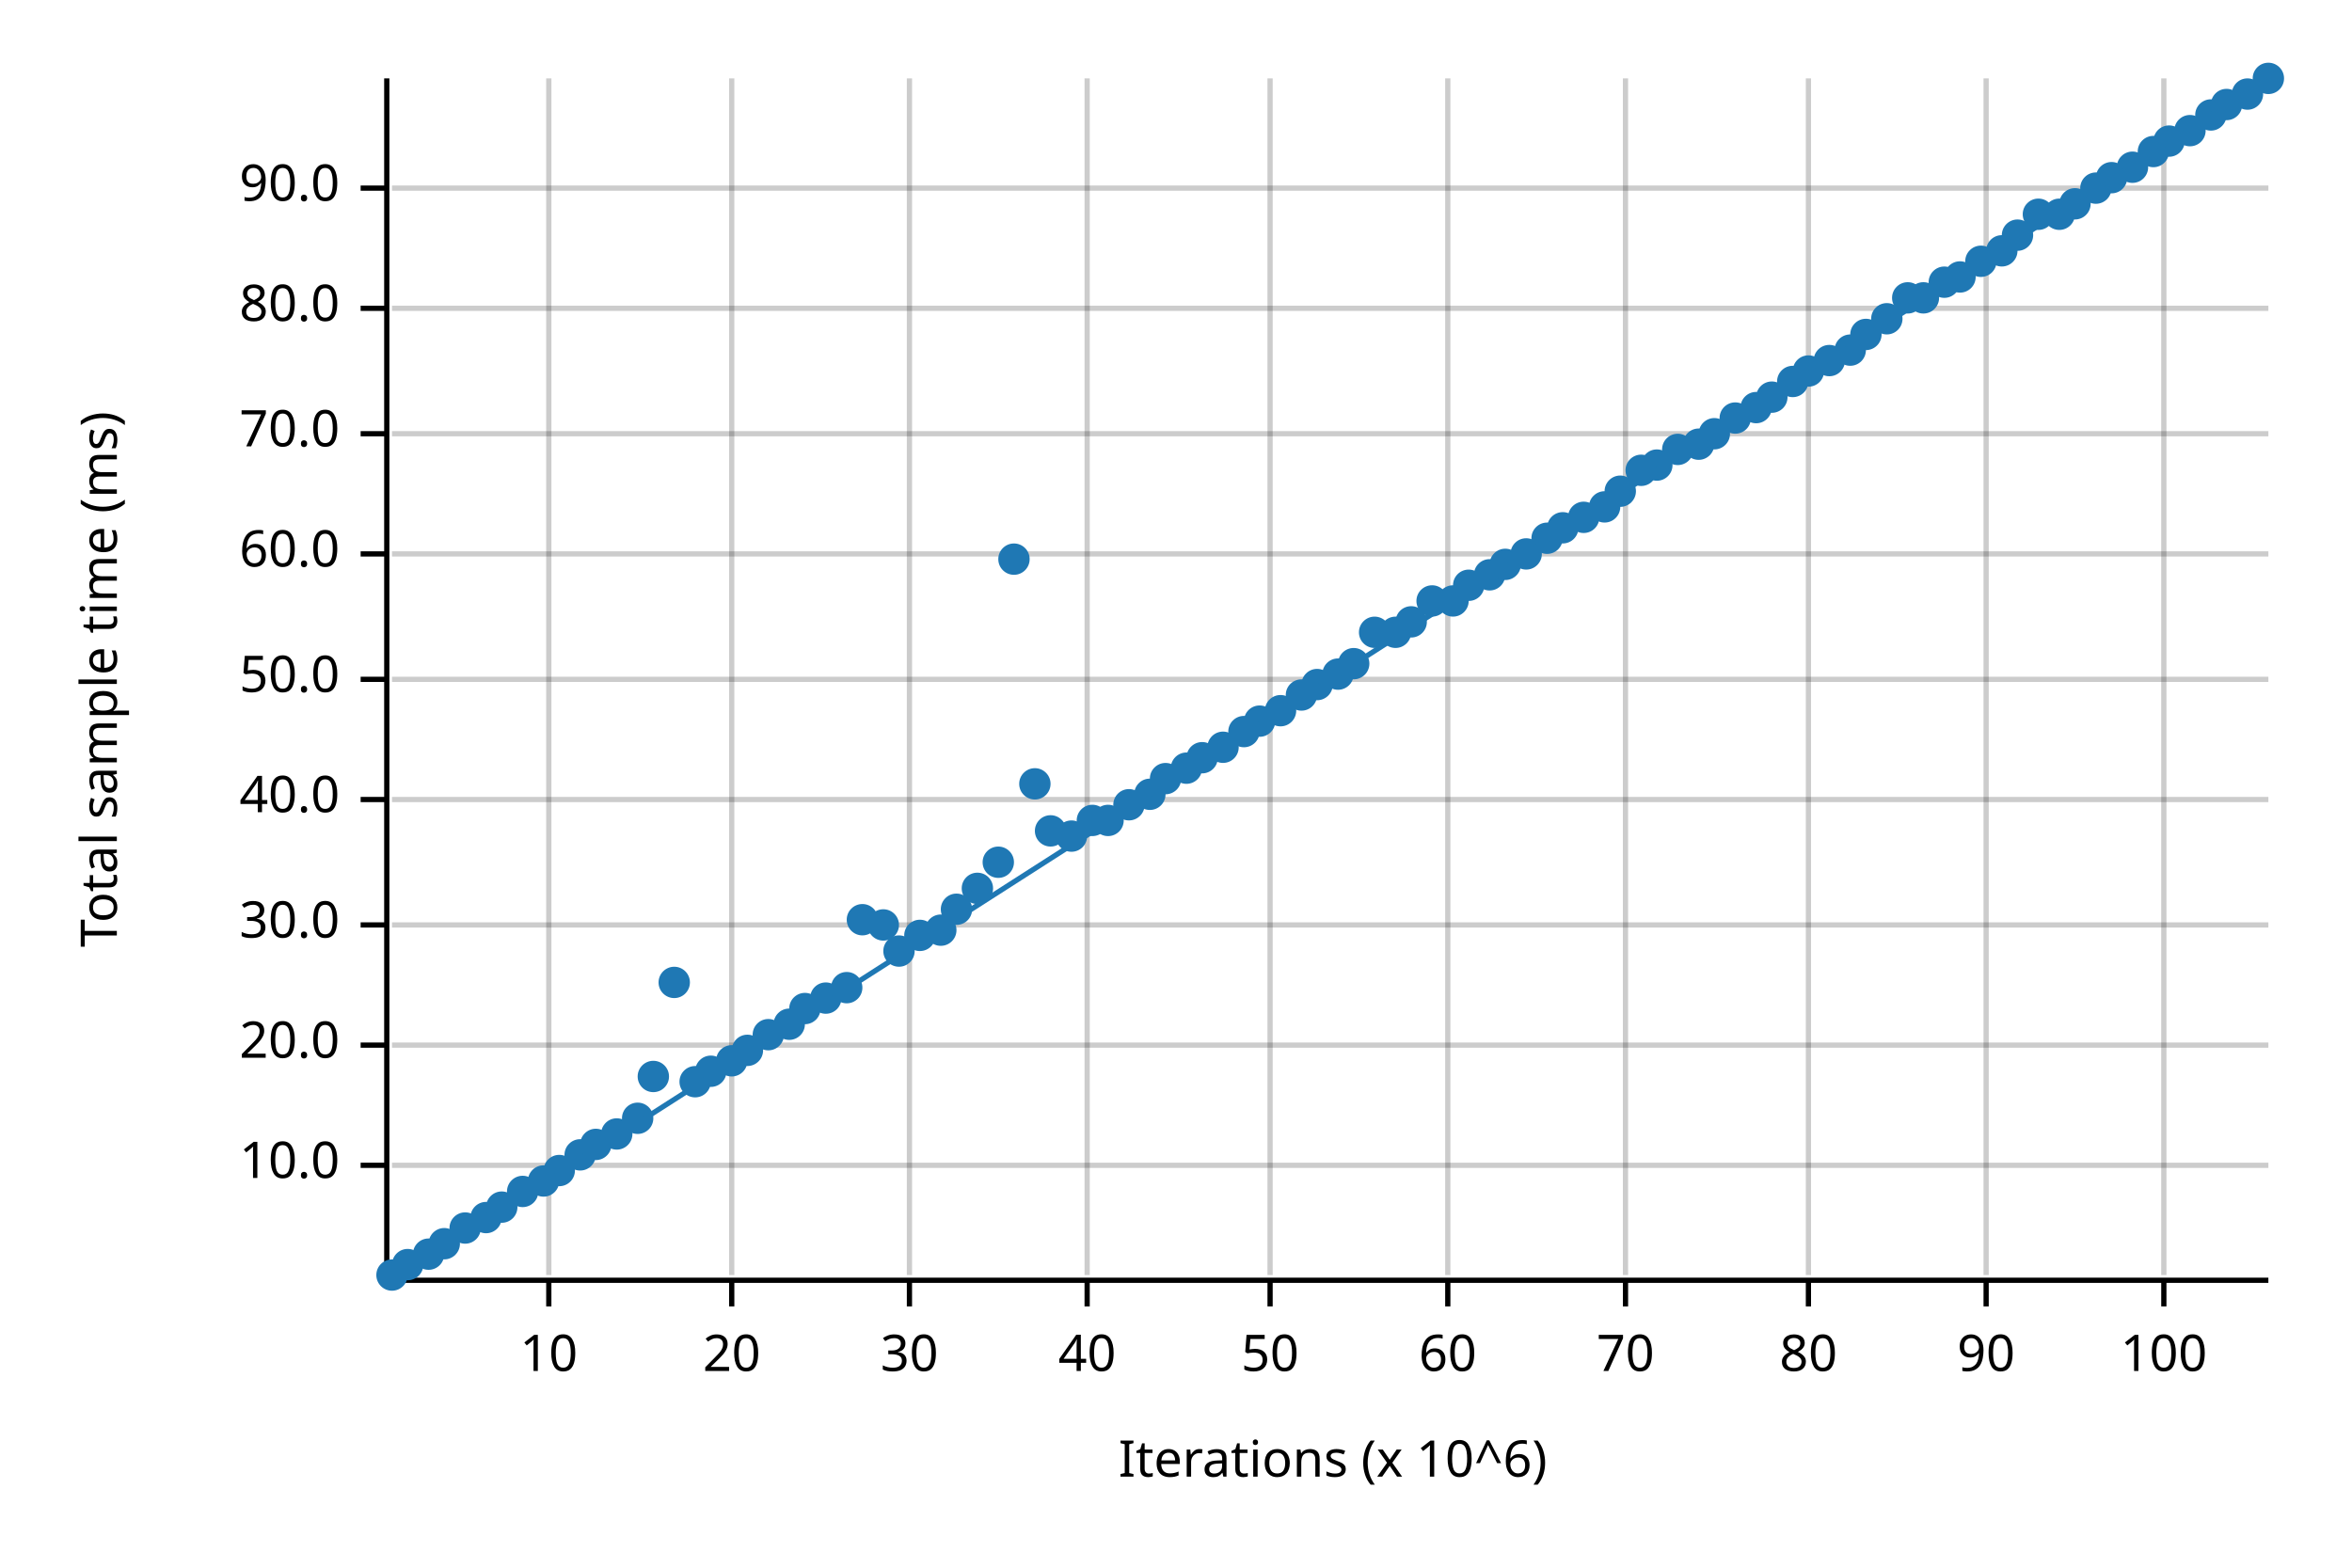
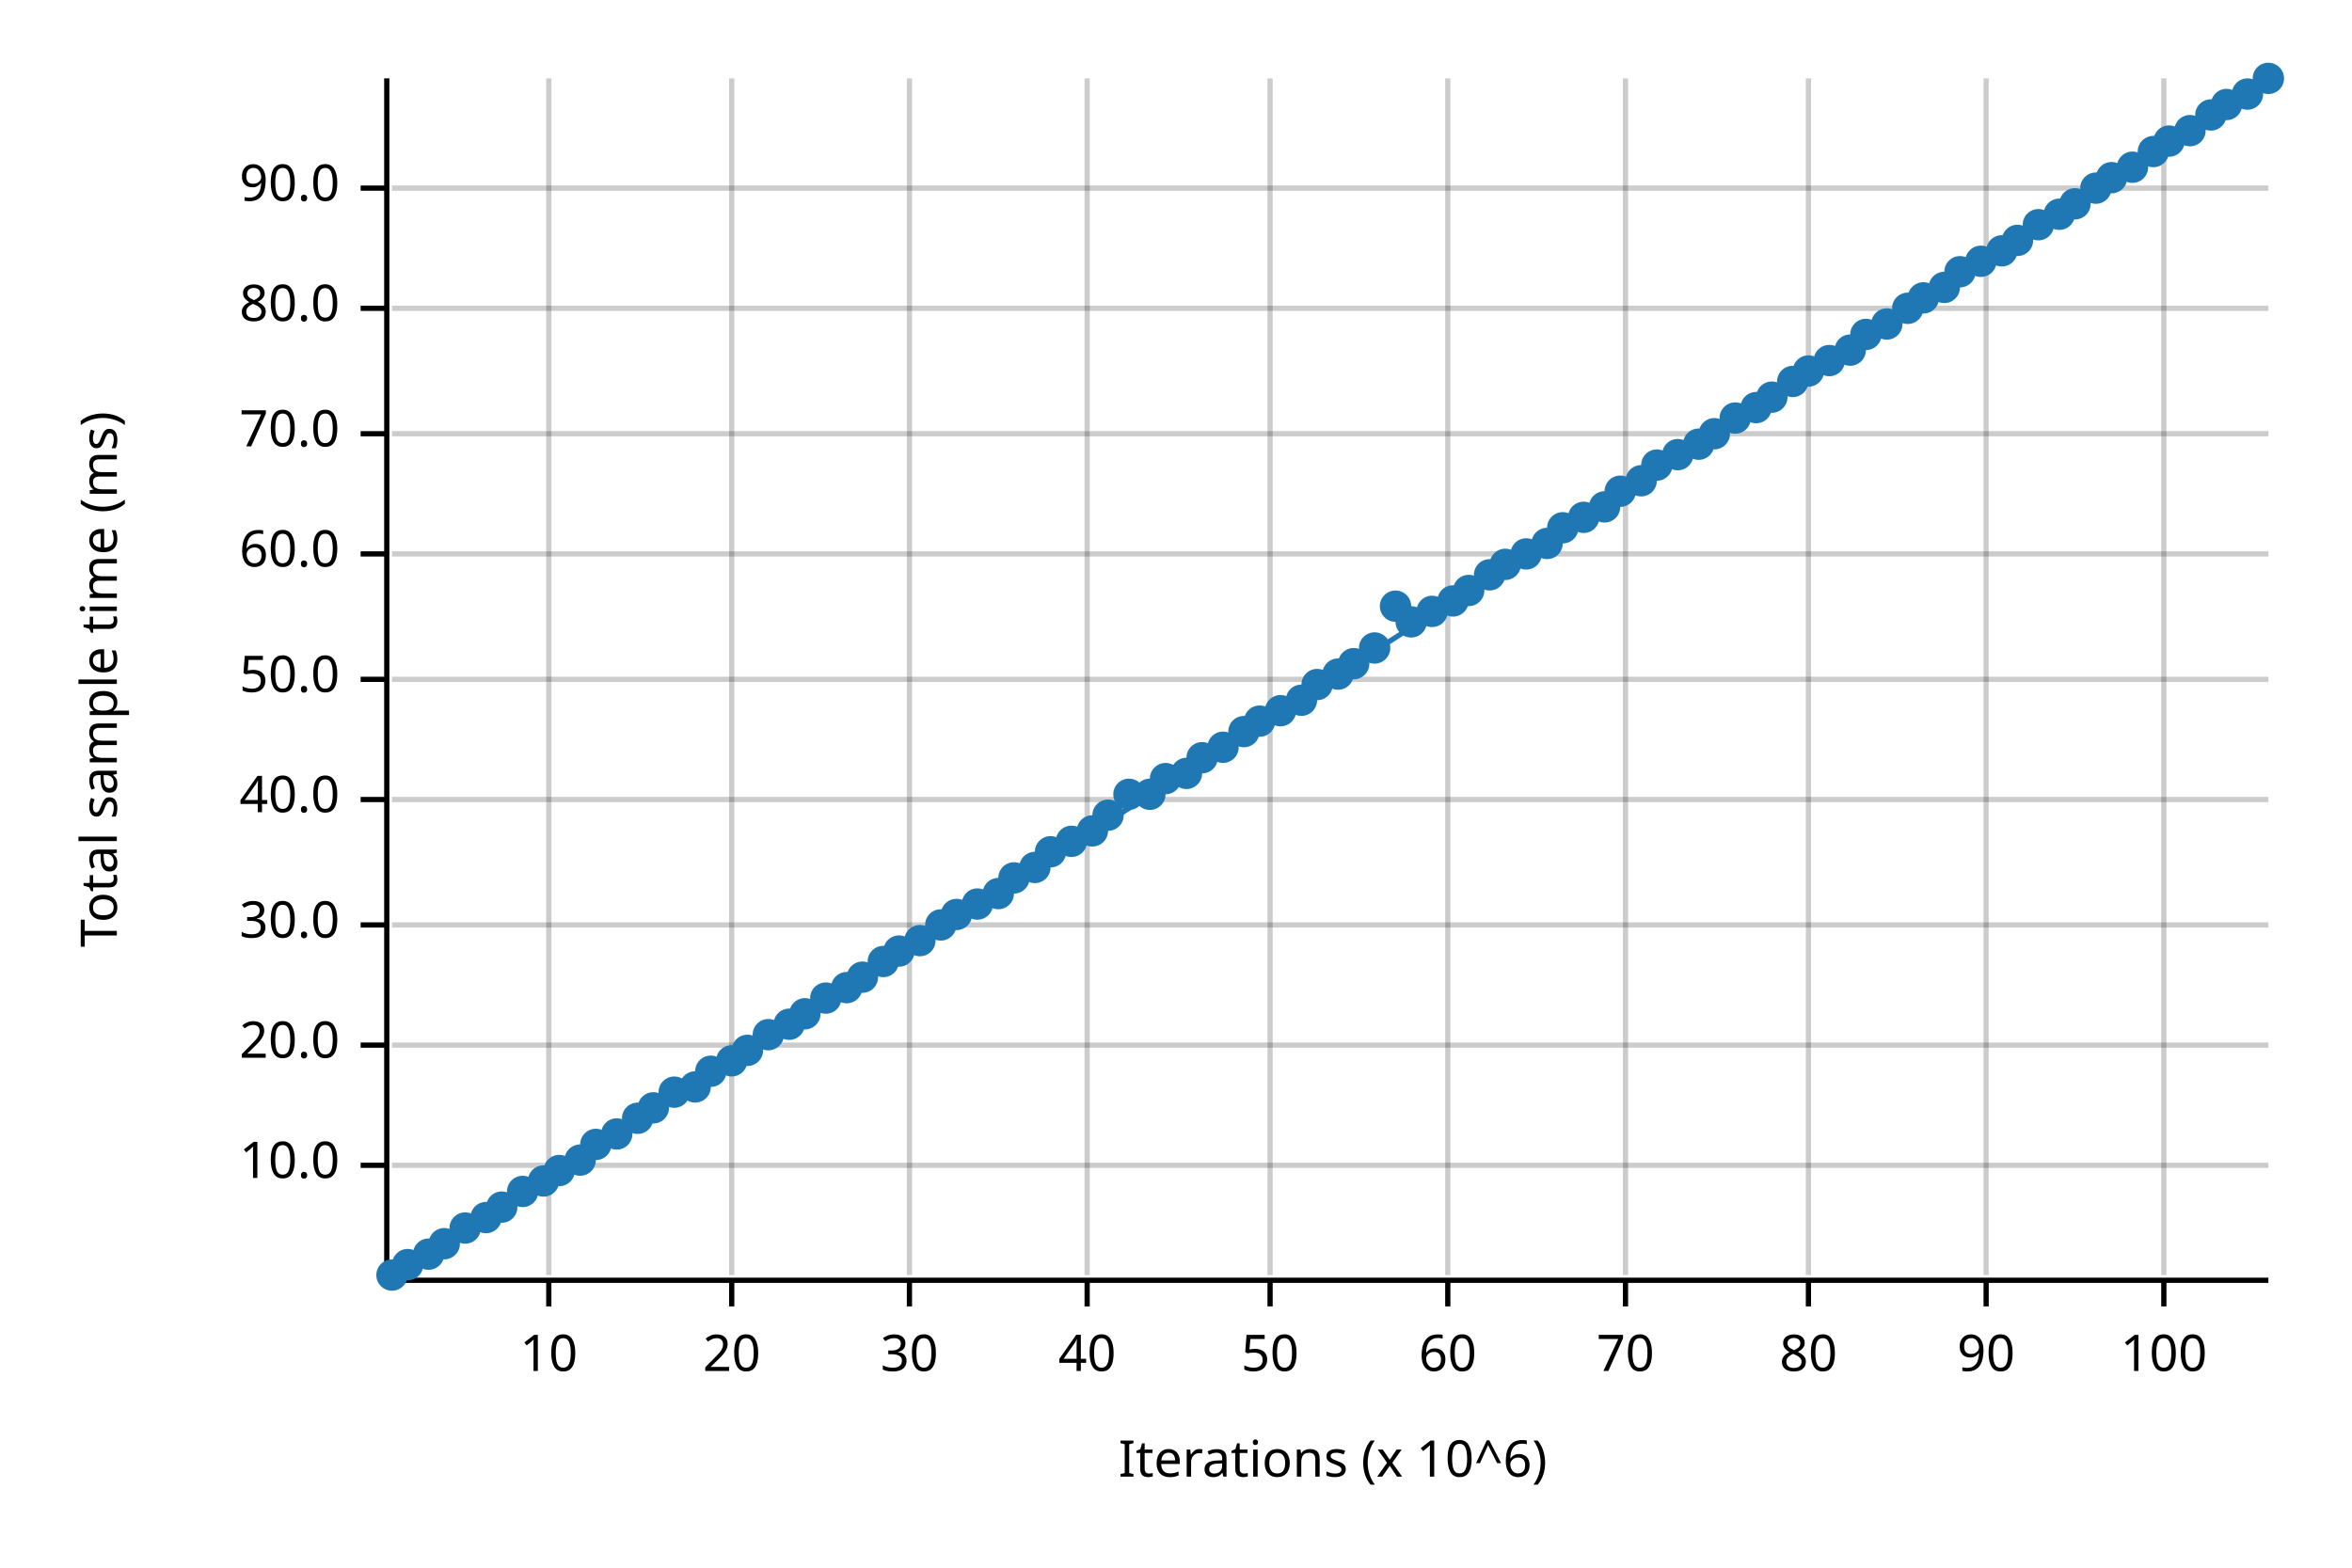
<svg xmlns="http://www.w3.org/2000/svg" width="450" height="300" viewBox="0 0 450 300">
  <text x="15" y="130" dy="0.76em" text-anchor="middle" font-family="sans-serif" font-size="9.677" opacity="1" fill="#000000" transform="rotate(270, 15, 130)">
Total sample time (ms)
</text>
  <text x="255" y="285" dy="-0.5ex" text-anchor="middle" font-family="sans-serif" font-size="9.677" opacity="1" fill="#000000">
Iterations (x 10^6)
</text>
  <line opacity="0.2" stroke="#000000" stroke-width="1" x1="105" y1="244" x2="105" y2="15" />
  <line opacity="0.2" stroke="#000000" stroke-width="1" x1="140" y1="244" x2="140" y2="15" />
  <line opacity="0.2" stroke="#000000" stroke-width="1" x1="174" y1="244" x2="174" y2="15" />
  <line opacity="0.2" stroke="#000000" stroke-width="1" x1="208" y1="244" x2="208" y2="15" />
  <line opacity="0.2" stroke="#000000" stroke-width="1" x1="243" y1="244" x2="243" y2="15" />
  <line opacity="0.2" stroke="#000000" stroke-width="1" x1="277" y1="244" x2="277" y2="15" />
  <line opacity="0.2" stroke="#000000" stroke-width="1" x1="311" y1="244" x2="311" y2="15" />
  <line opacity="0.2" stroke="#000000" stroke-width="1" x1="346" y1="244" x2="346" y2="15" />
  <line opacity="0.2" stroke="#000000" stroke-width="1" x1="380" y1="244" x2="380" y2="15" />
  <line opacity="0.2" stroke="#000000" stroke-width="1" x1="414" y1="244" x2="414" y2="15" />
  <line opacity="0.2" stroke="#000000" stroke-width="1" x1="75" y1="223" x2="434" y2="223" />
  <line opacity="0.2" stroke="#000000" stroke-width="1" x1="75" y1="200" x2="434" y2="200" />
  <line opacity="0.2" stroke="#000000" stroke-width="1" x1="75" y1="177" x2="434" y2="177" />
  <line opacity="0.2" stroke="#000000" stroke-width="1" x1="75" y1="153" x2="434" y2="153" />
  <line opacity="0.2" stroke="#000000" stroke-width="1" x1="75" y1="130" x2="434" y2="130" />
  <line opacity="0.2" stroke="#000000" stroke-width="1" x1="75" y1="106" x2="434" y2="106" />
  <line opacity="0.2" stroke="#000000" stroke-width="1" x1="75" y1="83" x2="434" y2="83" />
  <line opacity="0.2" stroke="#000000" stroke-width="1" x1="75" y1="59" x2="434" y2="59" />
  <line opacity="0.2" stroke="#000000" stroke-width="1" x1="75" y1="36" x2="434" y2="36" />
  <polyline fill="none" opacity="1" stroke="#000000" stroke-width="1" points="74,15 74,244 " />
  <text x="65" y="223" dy="0.5ex" text-anchor="end" font-family="sans-serif" font-size="9.677" opacity="1" fill="#000000">
10.0
</text>
  <polyline fill="none" opacity="1" stroke="#000000" stroke-width="1" points="69,223 74,223 " />
  <text x="65" y="200" dy="0.5ex" text-anchor="end" font-family="sans-serif" font-size="9.677" opacity="1" fill="#000000">
20.0
</text>
  <polyline fill="none" opacity="1" stroke="#000000" stroke-width="1" points="69,200 74,200 " />
  <text x="65" y="177" dy="0.5ex" text-anchor="end" font-family="sans-serif" font-size="9.677" opacity="1" fill="#000000">
30.0
</text>
  <polyline fill="none" opacity="1" stroke="#000000" stroke-width="1" points="69,177 74,177 " />
  <text x="65" y="153" dy="0.5ex" text-anchor="end" font-family="sans-serif" font-size="9.677" opacity="1" fill="#000000">
40.0
</text>
  <polyline fill="none" opacity="1" stroke="#000000" stroke-width="1" points="69,153 74,153 " />
  <text x="65" y="130" dy="0.5ex" text-anchor="end" font-family="sans-serif" font-size="9.677" opacity="1" fill="#000000">
50.0
</text>
  <polyline fill="none" opacity="1" stroke="#000000" stroke-width="1" points="69,130 74,130 " />
  <text x="65" y="106" dy="0.5ex" text-anchor="end" font-family="sans-serif" font-size="9.677" opacity="1" fill="#000000">
60.0
</text>
  <polyline fill="none" opacity="1" stroke="#000000" stroke-width="1" points="69,106 74,106 " />
  <text x="65" y="83" dy="0.5ex" text-anchor="end" font-family="sans-serif" font-size="9.677" opacity="1" fill="#000000">
70.0
</text>
  <polyline fill="none" opacity="1" stroke="#000000" stroke-width="1" points="69,83 74,83 " />
  <text x="65" y="59" dy="0.5ex" text-anchor="end" font-family="sans-serif" font-size="9.677" opacity="1" fill="#000000">
80.0
</text>
  <polyline fill="none" opacity="1" stroke="#000000" stroke-width="1" points="69,59 74,59 " />
  <text x="65" y="36" dy="0.5ex" text-anchor="end" font-family="sans-serif" font-size="9.677" opacity="1" fill="#000000">
90.0
</text>
  <polyline fill="none" opacity="1" stroke="#000000" stroke-width="1" points="69,36 74,36 " />
  <polyline fill="none" opacity="1" stroke="#000000" stroke-width="1" points="75,245 434,245 " />
  <text x="105" y="255" dy="0.76em" text-anchor="middle" font-family="sans-serif" font-size="9.677" opacity="1" fill="#000000">
10
</text>
  <polyline fill="none" opacity="1" stroke="#000000" stroke-width="1" points="105,245 105,250 " />
  <text x="140" y="255" dy="0.76em" text-anchor="middle" font-family="sans-serif" font-size="9.677" opacity="1" fill="#000000">
20
</text>
  <polyline fill="none" opacity="1" stroke="#000000" stroke-width="1" points="140,245 140,250 " />
  <text x="174" y="255" dy="0.76em" text-anchor="middle" font-family="sans-serif" font-size="9.677" opacity="1" fill="#000000">
30
</text>
  <polyline fill="none" opacity="1" stroke="#000000" stroke-width="1" points="174,245 174,250 " />
  <text x="208" y="255" dy="0.76em" text-anchor="middle" font-family="sans-serif" font-size="9.677" opacity="1" fill="#000000">
40
</text>
  <polyline fill="none" opacity="1" stroke="#000000" stroke-width="1" points="208,245 208,250 " />
  <text x="243" y="255" dy="0.76em" text-anchor="middle" font-family="sans-serif" font-size="9.677" opacity="1" fill="#000000">
50
</text>
  <polyline fill="none" opacity="1" stroke="#000000" stroke-width="1" points="243,245 243,250 " />
  <text x="277" y="255" dy="0.76em" text-anchor="middle" font-family="sans-serif" font-size="9.677" opacity="1" fill="#000000">
60
</text>
  <polyline fill="none" opacity="1" stroke="#000000" stroke-width="1" points="277,245 277,250 " />
  <text x="311" y="255" dy="0.76em" text-anchor="middle" font-family="sans-serif" font-size="9.677" opacity="1" fill="#000000">
70
</text>
  <polyline fill="none" opacity="1" stroke="#000000" stroke-width="1" points="311,245 311,250 " />
  <text x="346" y="255" dy="0.76em" text-anchor="middle" font-family="sans-serif" font-size="9.677" opacity="1" fill="#000000">
80
</text>
  <polyline fill="none" opacity="1" stroke="#000000" stroke-width="1" points="346,245 346,250 " />
  <text x="380" y="255" dy="0.76em" text-anchor="middle" font-family="sans-serif" font-size="9.677" opacity="1" fill="#000000">
90
</text>
  <polyline fill="none" opacity="1" stroke="#000000" stroke-width="1" points="380,245 380,250 " />
  <text x="414" y="255" dy="0.76em" text-anchor="middle" font-family="sans-serif" font-size="9.677" opacity="1" fill="#000000">
100
</text>
  <polyline fill="none" opacity="1" stroke="#000000" stroke-width="1" points="414,245 414,250 " />
  <circle cx="75" cy="244" r="3" opacity="1" fill="#1F78B4" stroke="none" stroke-width="1" />
  <circle cx="78" cy="242" r="3" opacity="1" fill="#1F78B4" stroke="none" stroke-width="1" />
  <circle cx="82" cy="240" r="3" opacity="1" fill="#1F78B4" stroke="none" stroke-width="1" />
  <circle cx="85" cy="238" r="3" opacity="1" fill="#1F78B4" stroke="none" stroke-width="1" />
  <circle cx="89" cy="235" r="3" opacity="1" fill="#1F78B4" stroke="none" stroke-width="1" />
  <circle cx="93" cy="233" r="3" opacity="1" fill="#1F78B4" stroke="none" stroke-width="1" />
  <circle cx="96" cy="231" r="3" opacity="1" fill="#1F78B4" stroke="none" stroke-width="1" />
  <circle cx="100" cy="228" r="3" opacity="1" fill="#1F78B4" stroke="none" stroke-width="1" />
  <circle cx="104" cy="226" r="3" opacity="1" fill="#1F78B4" stroke="none" stroke-width="1" />
  <circle cx="107" cy="224" r="3" opacity="1" fill="#1F78B4" stroke="none" stroke-width="1" />
-   <circle cx="111" cy="221" r="3" opacity="1" fill="#1F78B4" stroke="none" stroke-width="1" />
+   <circle cx="111" cy="222" r="3" opacity="1" fill="#1F78B4" stroke="none" stroke-width="1" />
  <circle cx="114" cy="219" r="3" opacity="1" fill="#1F78B4" stroke="none" stroke-width="1" />
  <circle cx="118" cy="217" r="3" opacity="1" fill="#1F78B4" stroke="none" stroke-width="1" />
  <circle cx="122" cy="214" r="3" opacity="1" fill="#1F78B4" stroke="none" stroke-width="1" />
-   <circle cx="125" cy="206" r="3" opacity="1" fill="#1F78B4" stroke="none" stroke-width="1" />
-   <circle cx="129" cy="188" r="3" opacity="1" fill="#1F78B4" stroke="none" stroke-width="1" />
-   <circle cx="133" cy="207" r="3" opacity="1" fill="#1F78B4" stroke="none" stroke-width="1" />
+   <circle cx="125" cy="212" r="3" opacity="1" fill="#1F78B4" stroke="none" stroke-width="1" />
+   <circle cx="129" cy="209" r="3" opacity="1" fill="#1F78B4" stroke="none" stroke-width="1" />
+   <circle cx="133" cy="208" r="3" opacity="1" fill="#1F78B4" stroke="none" stroke-width="1" />
  <circle cx="136" cy="205" r="3" opacity="1" fill="#1F78B4" stroke="none" stroke-width="1" />
  <circle cx="140" cy="203" r="3" opacity="1" fill="#1F78B4" stroke="none" stroke-width="1" />
  <circle cx="143" cy="201" r="3" opacity="1" fill="#1F78B4" stroke="none" stroke-width="1" />
  <circle cx="147" cy="198" r="3" opacity="1" fill="#1F78B4" stroke="none" stroke-width="1" />
  <circle cx="151" cy="196" r="3" opacity="1" fill="#1F78B4" stroke="none" stroke-width="1" />
-   <circle cx="154" cy="193" r="3" opacity="1" fill="#1F78B4" stroke="none" stroke-width="1" />
+   <circle cx="154" cy="194" r="3" opacity="1" fill="#1F78B4" stroke="none" stroke-width="1" />
  <circle cx="158" cy="191" r="3" opacity="1" fill="#1F78B4" stroke="none" stroke-width="1" />
  <circle cx="162" cy="189" r="3" opacity="1" fill="#1F78B4" stroke="none" stroke-width="1" />
-   <circle cx="165" cy="176" r="3" opacity="1" fill="#1F78B4" stroke="none" stroke-width="1" />
-   <circle cx="169" cy="177" r="3" opacity="1" fill="#1F78B4" stroke="none" stroke-width="1" />
+   <circle cx="165" cy="187" r="3" opacity="1" fill="#1F78B4" stroke="none" stroke-width="1" />
+   <circle cx="169" cy="184" r="3" opacity="1" fill="#1F78B4" stroke="none" stroke-width="1" />
  <circle cx="172" cy="182" r="3" opacity="1" fill="#1F78B4" stroke="none" stroke-width="1" />
-   <circle cx="176" cy="179" r="3" opacity="1" fill="#1F78B4" stroke="none" stroke-width="1" />
-   <circle cx="180" cy="178" r="3" opacity="1" fill="#1F78B4" stroke="none" stroke-width="1" />
-   <circle cx="183" cy="174" r="3" opacity="1" fill="#1F78B4" stroke="none" stroke-width="1" />
-   <circle cx="187" cy="170" r="3" opacity="1" fill="#1F78B4" stroke="none" stroke-width="1" />
-   <circle cx="191" cy="165" r="3" opacity="1" fill="#1F78B4" stroke="none" stroke-width="1" />
-   <circle cx="194" cy="107" r="3" opacity="1" fill="#1F78B4" stroke="none" stroke-width="1" />
-   <circle cx="198" cy="150" r="3" opacity="1" fill="#1F78B4" stroke="none" stroke-width="1" />
-   <circle cx="201" cy="159" r="3" opacity="1" fill="#1F78B4" stroke="none" stroke-width="1" />
-   <circle cx="205" cy="160" r="3" opacity="1" fill="#1F78B4" stroke="none" stroke-width="1" />
-   <circle cx="209" cy="157" r="3" opacity="1" fill="#1F78B4" stroke="none" stroke-width="1" />
-   <circle cx="212" cy="157" r="3" opacity="1" fill="#1F78B4" stroke="none" stroke-width="1" />
-   <circle cx="216" cy="154" r="3" opacity="1" fill="#1F78B4" stroke="none" stroke-width="1" />
+   <circle cx="176" cy="180" r="3" opacity="1" fill="#1F78B4" stroke="none" stroke-width="1" />
+   <circle cx="180" cy="177" r="3" opacity="1" fill="#1F78B4" stroke="none" stroke-width="1" />
+   <circle cx="183" cy="175" r="3" opacity="1" fill="#1F78B4" stroke="none" stroke-width="1" />
+   <circle cx="187" cy="173" r="3" opacity="1" fill="#1F78B4" stroke="none" stroke-width="1" />
+   <circle cx="191" cy="171" r="3" opacity="1" fill="#1F78B4" stroke="none" stroke-width="1" />
+   <circle cx="194" cy="168" r="3" opacity="1" fill="#1F78B4" stroke="none" stroke-width="1" />
+   <circle cx="198" cy="166" r="3" opacity="1" fill="#1F78B4" stroke="none" stroke-width="1" />
+   <circle cx="201" cy="163" r="3" opacity="1" fill="#1F78B4" stroke="none" stroke-width="1" />
+   <circle cx="205" cy="161" r="3" opacity="1" fill="#1F78B4" stroke="none" stroke-width="1" />
+   <circle cx="209" cy="159" r="3" opacity="1" fill="#1F78B4" stroke="none" stroke-width="1" />
+   <circle cx="212" cy="156" r="3" opacity="1" fill="#1F78B4" stroke="none" stroke-width="1" />
+   <circle cx="216" cy="152" r="3" opacity="1" fill="#1F78B4" stroke="none" stroke-width="1" />
  <circle cx="220" cy="152" r="3" opacity="1" fill="#1F78B4" stroke="none" stroke-width="1" />
  <circle cx="223" cy="149" r="3" opacity="1" fill="#1F78B4" stroke="none" stroke-width="1" />
-   <circle cx="227" cy="147" r="3" opacity="1" fill="#1F78B4" stroke="none" stroke-width="1" />
+   <circle cx="227" cy="148" r="3" opacity="1" fill="#1F78B4" stroke="none" stroke-width="1" />
  <circle cx="230" cy="145" r="3" opacity="1" fill="#1F78B4" stroke="none" stroke-width="1" />
  <circle cx="234" cy="143" r="3" opacity="1" fill="#1F78B4" stroke="none" stroke-width="1" />
  <circle cx="238" cy="140" r="3" opacity="1" fill="#1F78B4" stroke="none" stroke-width="1" />
  <circle cx="241" cy="138" r="3" opacity="1" fill="#1F78B4" stroke="none" stroke-width="1" />
  <circle cx="245" cy="136" r="3" opacity="1" fill="#1F78B4" stroke="none" stroke-width="1" />
-   <circle cx="249" cy="133" r="3" opacity="1" fill="#1F78B4" stroke="none" stroke-width="1" />
+   <circle cx="249" cy="134" r="3" opacity="1" fill="#1F78B4" stroke="none" stroke-width="1" />
  <circle cx="252" cy="131" r="3" opacity="1" fill="#1F78B4" stroke="none" stroke-width="1" />
  <circle cx="256" cy="129" r="3" opacity="1" fill="#1F78B4" stroke="none" stroke-width="1" />
  <circle cx="259" cy="127" r="3" opacity="1" fill="#1F78B4" stroke="none" stroke-width="1" />
-   <circle cx="263" cy="121" r="3" opacity="1" fill="#1F78B4" stroke="none" stroke-width="1" />
-   <circle cx="267" cy="121" r="3" opacity="1" fill="#1F78B4" stroke="none" stroke-width="1" />
+   <circle cx="263" cy="124" r="3" opacity="1" fill="#1F78B4" stroke="none" stroke-width="1" />
+   <circle cx="267" cy="116" r="3" opacity="1" fill="#1F78B4" stroke="none" stroke-width="1" />
  <circle cx="270" cy="119" r="3" opacity="1" fill="#1F78B4" stroke="none" stroke-width="1" />
-   <circle cx="274" cy="115" r="3" opacity="1" fill="#1F78B4" stroke="none" stroke-width="1" />
+   <circle cx="274" cy="117" r="3" opacity="1" fill="#1F78B4" stroke="none" stroke-width="1" />
  <circle cx="278" cy="115" r="3" opacity="1" fill="#1F78B4" stroke="none" stroke-width="1" />
-   <circle cx="281" cy="112" r="3" opacity="1" fill="#1F78B4" stroke="none" stroke-width="1" />
+   <circle cx="281" cy="113" r="3" opacity="1" fill="#1F78B4" stroke="none" stroke-width="1" />
  <circle cx="285" cy="110" r="3" opacity="1" fill="#1F78B4" stroke="none" stroke-width="1" />
  <circle cx="288" cy="108" r="3" opacity="1" fill="#1F78B4" stroke="none" stroke-width="1" />
  <circle cx="292" cy="106" r="3" opacity="1" fill="#1F78B4" stroke="none" stroke-width="1" />
-   <circle cx="296" cy="103" r="3" opacity="1" fill="#1F78B4" stroke="none" stroke-width="1" />
+   <circle cx="296" cy="104" r="3" opacity="1" fill="#1F78B4" stroke="none" stroke-width="1" />
  <circle cx="299" cy="101" r="3" opacity="1" fill="#1F78B4" stroke="none" stroke-width="1" />
  <circle cx="303" cy="99" r="3" opacity="1" fill="#1F78B4" stroke="none" stroke-width="1" />
  <circle cx="307" cy="97" r="3" opacity="1" fill="#1F78B4" stroke="none" stroke-width="1" />
  <circle cx="310" cy="94" r="3" opacity="1" fill="#1F78B4" stroke="none" stroke-width="1" />
-   <circle cx="314" cy="90" r="3" opacity="1" fill="#1F78B4" stroke="none" stroke-width="1" />
+   <circle cx="314" cy="92" r="3" opacity="1" fill="#1F78B4" stroke="none" stroke-width="1" />
  <circle cx="317" cy="89" r="3" opacity="1" fill="#1F78B4" stroke="none" stroke-width="1" />
-   <circle cx="321" cy="86" r="3" opacity="1" fill="#1F78B4" stroke="none" stroke-width="1" />
+   <circle cx="321" cy="87" r="3" opacity="1" fill="#1F78B4" stroke="none" stroke-width="1" />
  <circle cx="325" cy="85" r="3" opacity="1" fill="#1F78B4" stroke="none" stroke-width="1" />
  <circle cx="328" cy="83" r="3" opacity="1" fill="#1F78B4" stroke="none" stroke-width="1" />
  <circle cx="332" cy="80" r="3" opacity="1" fill="#1F78B4" stroke="none" stroke-width="1" />
  <circle cx="336" cy="78" r="3" opacity="1" fill="#1F78B4" stroke="none" stroke-width="1" />
  <circle cx="339" cy="76" r="3" opacity="1" fill="#1F78B4" stroke="none" stroke-width="1" />
  <circle cx="343" cy="73" r="3" opacity="1" fill="#1F78B4" stroke="none" stroke-width="1" />
  <circle cx="346" cy="71" r="3" opacity="1" fill="#1F78B4" stroke="none" stroke-width="1" />
  <circle cx="350" cy="69" r="3" opacity="1" fill="#1F78B4" stroke="none" stroke-width="1" />
  <circle cx="354" cy="67" r="3" opacity="1" fill="#1F78B4" stroke="none" stroke-width="1" />
  <circle cx="357" cy="64" r="3" opacity="1" fill="#1F78B4" stroke="none" stroke-width="1" />
-   <circle cx="361" cy="61" r="3" opacity="1" fill="#1F78B4" stroke="none" stroke-width="1" />
-   <circle cx="365" cy="57" r="3" opacity="1" fill="#1F78B4" stroke="none" stroke-width="1" />
+   <circle cx="361" cy="62" r="3" opacity="1" fill="#1F78B4" stroke="none" stroke-width="1" />
+   <circle cx="365" cy="59" r="3" opacity="1" fill="#1F78B4" stroke="none" stroke-width="1" />
  <circle cx="368" cy="57" r="3" opacity="1" fill="#1F78B4" stroke="none" stroke-width="1" />
-   <circle cx="372" cy="54" r="3" opacity="1" fill="#1F78B4" stroke="none" stroke-width="1" />
-   <circle cx="375" cy="53" r="3" opacity="1" fill="#1F78B4" stroke="none" stroke-width="1" />
+   <circle cx="372" cy="55" r="3" opacity="1" fill="#1F78B4" stroke="none" stroke-width="1" />
+   <circle cx="375" cy="52" r="3" opacity="1" fill="#1F78B4" stroke="none" stroke-width="1" />
  <circle cx="379" cy="50" r="3" opacity="1" fill="#1F78B4" stroke="none" stroke-width="1" />
  <circle cx="383" cy="48" r="3" opacity="1" fill="#1F78B4" stroke="none" stroke-width="1" />
-   <circle cx="386" cy="45" r="3" opacity="1" fill="#1F78B4" stroke="none" stroke-width="1" />
-   <circle cx="390" cy="41" r="3" opacity="1" fill="#1F78B4" stroke="none" stroke-width="1" />
+   <circle cx="386" cy="46" r="3" opacity="1" fill="#1F78B4" stroke="none" stroke-width="1" />
+   <circle cx="390" cy="43" r="3" opacity="1" fill="#1F78B4" stroke="none" stroke-width="1" />
  <circle cx="394" cy="41" r="3" opacity="1" fill="#1F78B4" stroke="none" stroke-width="1" />
  <circle cx="397" cy="39" r="3" opacity="1" fill="#1F78B4" stroke="none" stroke-width="1" />
  <circle cx="401" cy="36" r="3" opacity="1" fill="#1F78B4" stroke="none" stroke-width="1" />
  <circle cx="404" cy="34" r="3" opacity="1" fill="#1F78B4" stroke="none" stroke-width="1" />
  <circle cx="408" cy="32" r="3" opacity="1" fill="#1F78B4" stroke="none" stroke-width="1" />
  <circle cx="412" cy="29" r="3" opacity="1" fill="#1F78B4" stroke="none" stroke-width="1" />
  <circle cx="415" cy="27" r="3" opacity="1" fill="#1F78B4" stroke="none" stroke-width="1" />
  <circle cx="419" cy="25" r="3" opacity="1" fill="#1F78B4" stroke="none" stroke-width="1" />
  <circle cx="423" cy="22" r="3" opacity="1" fill="#1F78B4" stroke="none" stroke-width="1" />
  <circle cx="426" cy="20" r="3" opacity="1" fill="#1F78B4" stroke="none" stroke-width="1" />
  <circle cx="430" cy="18" r="3" opacity="1" fill="#1F78B4" stroke="none" stroke-width="1" />
  <circle cx="434" cy="15" r="3" opacity="1" fill="#1F78B4" stroke="none" stroke-width="1" />
  <polyline fill="none" opacity="1" stroke="#1F78B4" stroke-width="1" points="75,245 434,15 " />
  <polygon opacity="0.25" fill="#1F78B4" points="75,245 434,15 434,15 " />
</svg>
